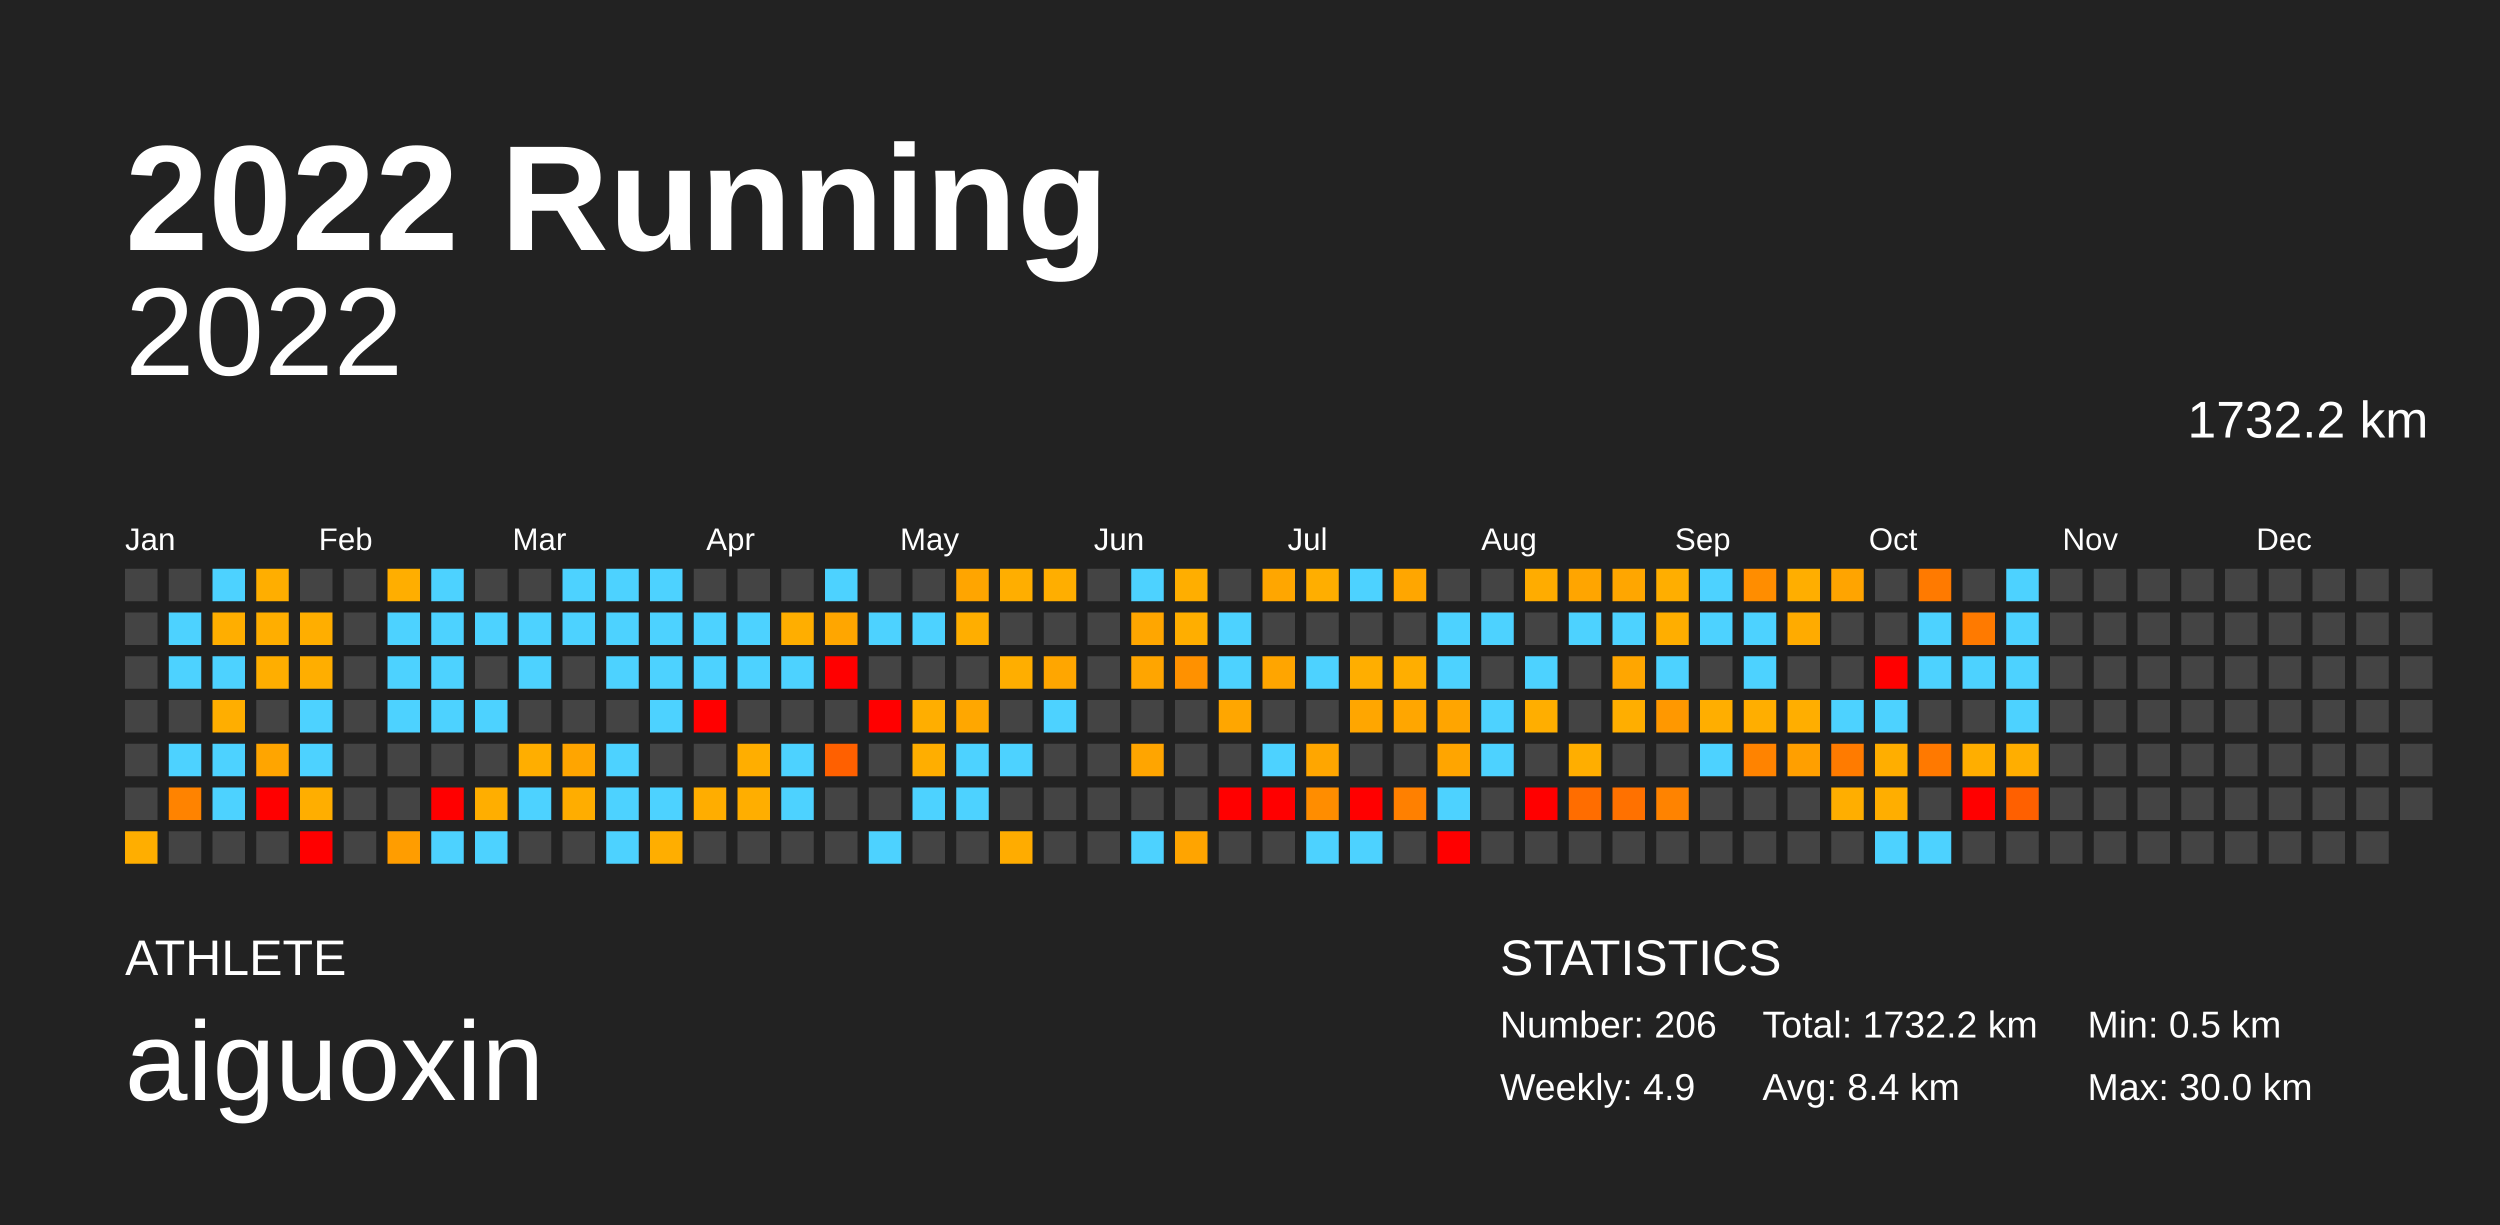
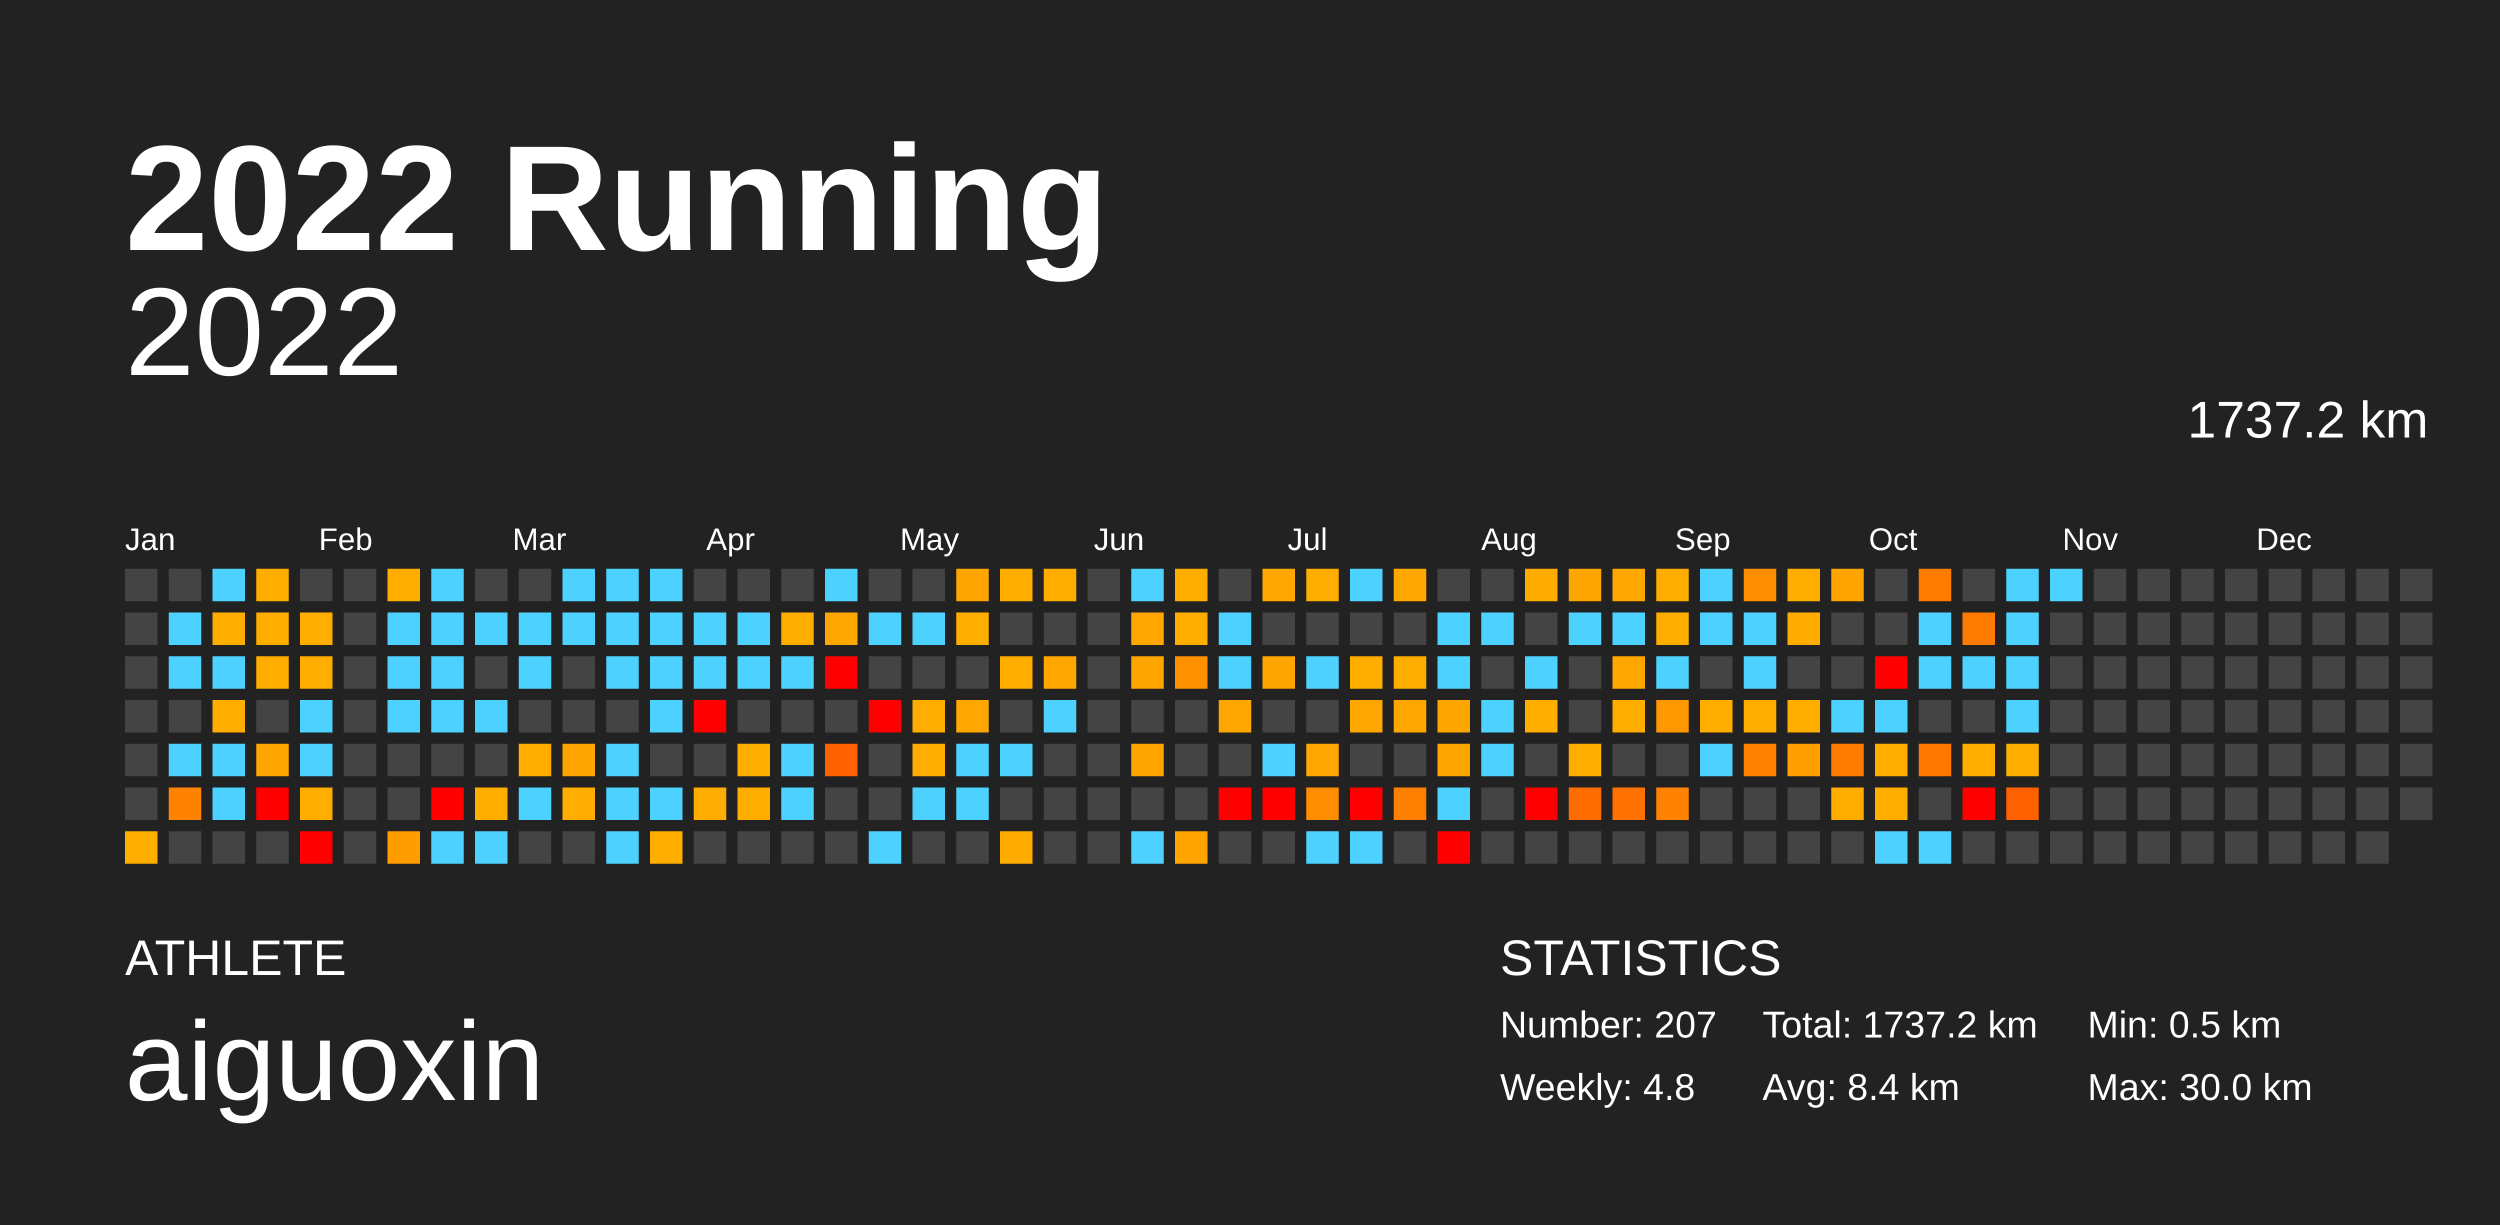
<svg xmlns="http://www.w3.org/2000/svg" baseProfile="full" height="98mm" version="1.1" viewBox="0,0,200,98" width="200mm">
  <defs />
  <rect fill="#222222" height="98" width="200" x="0" y="0" />
  <text fill="#FFFFFF" style="font-size:12px; font-family:Arial; font-weight:bold;" x="10" y="20">2022 Running</text>
  <text fill="#FFFFFF" style="font-size:4px; font-family:Arial" x="10" y="78">ATHLETE</text>
  <text fill="#FFFFFF" style="font-size:9px; font-family:Arial" x="10" y="88">aiguoxin</text>
  <text fill="#FFFFFF" style="font-size:4px; font-family:Arial" x="120" y="78">STATISTICS</text>
-   <text fill="#FFFFFF" style="font-size:3px; font-family:Arial" x="120" y="83">Number: 206</text>
-   <text fill="#FFFFFF" style="font-size:3px; font-family:Arial" x="120" y="88">Weekly: 4.9</text>
-   <text fill="#FFFFFF" style="font-size:3px; font-family:Arial" x="141" y="83">Total: 1732.2 km</text>
+   <text fill="#FFFFFF" style="font-size:3px; font-family:Arial" x="120" y="83">Number: 207</text>
+   <text fill="#FFFFFF" style="font-size:3px; font-family:Arial" x="120" y="88">Weekly: 4.8</text>
+   <text fill="#FFFFFF" style="font-size:3px; font-family:Arial" x="141" y="83">Total: 1737.2 km</text>
  <text fill="#FFFFFF" style="font-size:3px; font-family:Arial" x="141" y="88">Avg: 8.4 km</text>
  <text fill="#FFFFFF" style="font-size:3px; font-family:Arial" x="167" y="83">Min: 0.5 km</text>
  <text fill="#FFFFFF" style="font-size:3px; font-family:Arial" x="167" y="88">Max: 30.0 km</text>
  <text alignment-baseline="hanging" fill="#FFFFFF" style="font-size:10.0px; font-family:Arial;" x="10" y="30">2022</text>
-   <text alignment-baseline="hanging" fill="#FFFFFF" style="font-size:4.125px; font-family:Arial;" x="175" y="35">1732.2 km</text>
+   <text alignment-baseline="hanging" fill="#FFFFFF" style="font-size:4.125px; font-family:Arial;" x="175" y="35">1737.2 km</text>
  <text fill="#FFFFFF" style="font-size:2.5px; font-family:Arial" x="10.0" y="44">Jan</text>
  <text fill="#FFFFFF" style="font-size:2.5px; font-family:Arial" x="25.5" y="44">Feb</text>
  <text fill="#FFFFFF" style="font-size:2.5px; font-family:Arial" x="41.0" y="44">Mar</text>
  <text fill="#FFFFFF" style="font-size:2.5px; font-family:Arial" x="56.5" y="44">Apr</text>
  <text fill="#FFFFFF" style="font-size:2.5px; font-family:Arial" x="72.0" y="44">May</text>
  <text fill="#FFFFFF" style="font-size:2.5px; font-family:Arial" x="87.5" y="44">Jun</text>
  <text fill="#FFFFFF" style="font-size:2.5px; font-family:Arial" x="103.0" y="44">Jul</text>
  <text fill="#FFFFFF" style="font-size:2.5px; font-family:Arial" x="118.5" y="44">Aug</text>
  <text fill="#FFFFFF" style="font-size:2.5px; font-family:Arial" x="134.0" y="44">Sep</text>
  <text fill="#FFFFFF" style="font-size:2.5px; font-family:Arial" x="149.5" y="44">Oct</text>
  <text fill="#FFFFFF" style="font-size:2.5px; font-family:Arial" x="165.0" y="44">Nov</text>
  <text fill="#FFFFFF" style="font-size:2.5px; font-family:Arial" x="180.5" y="44">Dec</text>
  <rect fill="#444444" height="2.6" width="2.6" x="10.0" y="45.5" />
  <rect fill="#444444" height="2.6" width="2.6" x="10.0" y="49.0" />
  <rect fill="#444444" height="2.6" width="2.6" x="10.0" y="52.5" />
  <rect fill="#444444" height="2.6" width="2.6" x="10.0" y="56.0" />
  <rect fill="#444444" height="2.6" width="2.6" x="10.0" y="59.5" />
  <rect fill="#444444" height="2.6" width="2.6" x="10.0" y="63.0" />
  <rect fill="#ffae00" height="2.6" width="2.6" x="10.0" y="66.5" />
  <rect fill="#444444" height="2.6" width="2.6" x="13.5" y="45.5" />
  <rect fill="#4dd2ff" height="2.6" width="2.6" x="13.5" y="49.0" />
  <rect fill="#4dd2ff" height="2.6" width="2.6" x="13.5" y="52.5" />
  <rect fill="#444444" height="2.6" width="2.6" x="13.5" y="56.0" />
  <rect fill="#4dd2ff" height="2.6" width="2.6" x="13.5" y="59.5" />
  <rect fill="#ff8300" height="2.6" width="2.6" x="13.5" y="63.0" />
  <rect fill="#444444" height="2.6" width="2.6" x="13.5" y="66.5" />
  <rect fill="#4dd2ff" height="2.6" width="2.6" x="17.0" y="45.5" />
  <rect fill="#ffae00" height="2.6" width="2.6" x="17.0" y="49.0" />
  <rect fill="#4dd2ff" height="2.6" width="2.6" x="17.0" y="52.5" />
  <rect fill="#ffae00" height="2.6" width="2.6" x="17.0" y="56.0" />
  <rect fill="#4dd2ff" height="2.6" width="2.6" x="17.0" y="59.5" />
  <rect fill="#4dd2ff" height="2.6" width="2.6" x="17.0" y="63.0" />
  <rect fill="#444444" height="2.6" width="2.6" x="17.0" y="66.5" />
  <rect fill="#ffae00" height="2.6" width="2.6" x="20.5" y="45.5" />
  <rect fill="#ffae00" height="2.6" width="2.6" x="20.5" y="49.0" />
  <rect fill="#ffae00" height="2.6" width="2.6" x="20.5" y="52.5" />
  <rect fill="#444444" height="2.6" width="2.6" x="20.5" y="56.0" />
  <rect fill="#ffa500" height="2.6" width="2.6" x="20.5" y="59.5" />
  <rect fill="red" height="2.6" width="2.6" x="20.5" y="63.0" />
  <rect fill="#444444" height="2.6" width="2.6" x="20.5" y="66.5" />
  <rect fill="#444444" height="2.6" width="2.6" x="24.0" y="45.5" />
  <rect fill="#ffae00" height="2.6" width="2.6" x="24.0" y="49.0" />
  <rect fill="#ffae00" height="2.6" width="2.6" x="24.0" y="52.5" />
  <rect fill="#4dd2ff" height="2.6" width="2.6" x="24.0" y="56.0" />
  <rect fill="#4dd2ff" height="2.6" width="2.6" x="24.0" y="59.5" />
  <rect fill="#ffae00" height="2.6" width="2.6" x="24.0" y="63.0" />
  <rect fill="red" height="2.6" width="2.6" x="24.0" y="66.5" />
  <rect fill="#444444" height="2.6" width="2.6" x="27.5" y="45.5" />
  <rect fill="#444444" height="2.6" width="2.6" x="27.5" y="49.0" />
  <rect fill="#444444" height="2.6" width="2.6" x="27.5" y="52.5" />
  <rect fill="#444444" height="2.6" width="2.6" x="27.5" y="56.0" />
  <rect fill="#444444" height="2.6" width="2.6" x="27.5" y="59.5" />
  <rect fill="#444444" height="2.6" width="2.6" x="27.5" y="63.0" />
  <rect fill="#444444" height="2.6" width="2.6" x="27.5" y="66.5" />
  <rect fill="#ffae00" height="2.6" width="2.6" x="31.0" y="45.5" />
  <rect fill="#4dd2ff" height="2.6" width="2.6" x="31.0" y="49.0" />
  <rect fill="#4dd2ff" height="2.6" width="2.6" x="31.0" y="52.5" />
  <rect fill="#4dd2ff" height="2.6" width="2.6" x="31.0" y="56.0" />
  <rect fill="#444444" height="2.6" width="2.6" x="31.0" y="59.5" />
  <rect fill="#444444" height="2.6" width="2.6" x="31.0" y="63.0" />
  <rect fill="#ff9d00" height="2.6" width="2.6" x="31.0" y="66.5" />
  <rect fill="#4dd2ff" height="2.6" width="2.6" x="34.5" y="45.5" />
  <rect fill="#4dd2ff" height="2.6" width="2.6" x="34.5" y="49.0" />
  <rect fill="#4dd2ff" height="2.6" width="2.6" x="34.5" y="52.5" />
  <rect fill="#4dd2ff" height="2.6" width="2.6" x="34.5" y="56.0" />
  <rect fill="#444444" height="2.6" width="2.6" x="34.5" y="59.5" />
  <rect fill="red" height="2.6" width="2.6" x="34.5" y="63.0" />
  <rect fill="#4dd2ff" height="2.6" width="2.6" x="34.5" y="66.5" />
  <rect fill="#444444" height="2.6" width="2.6" x="38.0" y="45.5" />
  <rect fill="#4dd2ff" height="2.6" width="2.6" x="38.0" y="49.0" />
  <rect fill="#444444" height="2.6" width="2.6" x="38.0" y="52.5" />
  <rect fill="#4dd2ff" height="2.6" width="2.6" x="38.0" y="56.0" />
  <rect fill="#444444" height="2.6" width="2.6" x="38.0" y="59.5" />
  <rect fill="#ffae00" height="2.6" width="2.6" x="38.0" y="63.0" />
  <rect fill="#4dd2ff" height="2.6" width="2.6" x="38.0" y="66.5" />
  <rect fill="#444444" height="2.6" width="2.6" x="41.5" y="45.5" />
  <rect fill="#4dd2ff" height="2.6" width="2.6" x="41.5" y="49.0" />
  <rect fill="#4dd2ff" height="2.6" width="2.6" x="41.5" y="52.5" />
  <rect fill="#444444" height="2.6" width="2.6" x="41.5" y="56.0" />
  <rect fill="#ffae00" height="2.6" width="2.6" x="41.5" y="59.5" />
  <rect fill="#4dd2ff" height="2.6" width="2.6" x="41.5" y="63.0" />
  <rect fill="#444444" height="2.6" width="2.6" x="41.5" y="66.5" />
  <rect fill="#4dd2ff" height="2.6" width="2.6" x="45.0" y="45.5" />
  <rect fill="#4dd2ff" height="2.6" width="2.6" x="45.0" y="49.0" />
  <rect fill="#444444" height="2.6" width="2.6" x="45.0" y="52.5" />
  <rect fill="#444444" height="2.6" width="2.6" x="45.0" y="56.0" />
  <rect fill="#ffa500" height="2.6" width="2.6" x="45.0" y="59.5" />
  <rect fill="#ffad00" height="2.6" width="2.6" x="45.0" y="63.0" />
  <rect fill="#444444" height="2.6" width="2.6" x="45.0" y="66.5" />
  <rect fill="#4dd2ff" height="2.6" width="2.6" x="48.5" y="45.5" />
  <rect fill="#4dd2ff" height="2.6" width="2.6" x="48.5" y="49.0" />
  <rect fill="#4dd2ff" height="2.6" width="2.6" x="48.5" y="52.5" />
  <rect fill="#444444" height="2.6" width="2.6" x="48.5" y="56.0" />
  <rect fill="#4dd2ff" height="2.6" width="2.6" x="48.5" y="59.5" />
  <rect fill="#4dd2ff" height="2.6" width="2.6" x="48.5" y="63.0" />
  <rect fill="#4dd2ff" height="2.6" width="2.6" x="48.5" y="66.5" />
  <rect fill="#4dd2ff" height="2.6" width="2.6" x="52.0" y="45.5" />
  <rect fill="#4dd2ff" height="2.6" width="2.6" x="52.0" y="49.0" />
  <rect fill="#4dd2ff" height="2.6" width="2.6" x="52.0" y="52.5" />
  <rect fill="#4dd2ff" height="2.6" width="2.6" x="52.0" y="56.0" />
  <rect fill="#444444" height="2.6" width="2.6" x="52.0" y="59.5" />
  <rect fill="#4dd2ff" height="2.6" width="2.6" x="52.0" y="63.0" />
  <rect fill="#ffae00" height="2.6" width="2.6" x="52.0" y="66.5" />
  <rect fill="#444444" height="2.6" width="2.6" x="55.5" y="45.5" />
  <rect fill="#4dd2ff" height="2.6" width="2.6" x="55.5" y="49.0" />
  <rect fill="#4dd2ff" height="2.6" width="2.6" x="55.5" y="52.5" />
  <rect fill="red" height="2.6" width="2.6" x="55.5" y="56.0" />
  <rect fill="#444444" height="2.6" width="2.6" x="55.5" y="59.5" />
  <rect fill="#ffad00" height="2.6" width="2.6" x="55.5" y="63.0" />
  <rect fill="#444444" height="2.6" width="2.6" x="55.5" y="66.5" />
  <rect fill="#444444" height="2.6" width="2.6" x="59.0" y="45.5" />
  <rect fill="#4dd2ff" height="2.6" width="2.6" x="59.0" y="49.0" />
  <rect fill="#4dd2ff" height="2.6" width="2.6" x="59.0" y="52.5" />
  <rect fill="#444444" height="2.6" width="2.6" x="59.0" y="56.0" />
  <rect fill="#ffae00" height="2.6" width="2.6" x="59.0" y="59.5" />
  <rect fill="#ffae00" height="2.6" width="2.6" x="59.0" y="63.0" />
  <rect fill="#444444" height="2.6" width="2.6" x="59.0" y="66.5" />
  <rect fill="#444444" height="2.6" width="2.6" x="62.5" y="45.5" />
  <rect fill="#ffae00" height="2.6" width="2.6" x="62.5" y="49.0" />
  <rect fill="#4dd2ff" height="2.6" width="2.6" x="62.5" y="52.5" />
  <rect fill="#444444" height="2.6" width="2.6" x="62.5" y="56.0" />
  <rect fill="#4dd2ff" height="2.6" width="2.6" x="62.5" y="59.5" />
  <rect fill="#4dd2ff" height="2.6" width="2.6" x="62.5" y="63.0" />
  <rect fill="#444444" height="2.6" width="2.6" x="62.5" y="66.5" />
  <rect fill="#4dd2ff" height="2.6" width="2.6" x="66.0" y="45.5" />
  <rect fill="#ffa600" height="2.6" width="2.6" x="66.0" y="49.0" />
  <rect fill="red" height="2.6" width="2.6" x="66.0" y="52.5" />
  <rect fill="#444444" height="2.6" width="2.6" x="66.0" y="56.0" />
  <rect fill="#ff6000" height="2.6" width="2.6" x="66.0" y="59.5" />
  <rect fill="#444444" height="2.6" width="2.6" x="66.0" y="63.0" />
  <rect fill="#444444" height="2.6" width="2.6" x="66.0" y="66.5" />
  <rect fill="#444444" height="2.6" width="2.6" x="69.5" y="45.5" />
  <rect fill="#4dd2ff" height="2.6" width="2.6" x="69.5" y="49.0" />
  <rect fill="#444444" height="2.6" width="2.6" x="69.5" y="52.5" />
  <rect fill="red" height="2.6" width="2.6" x="69.5" y="56.0" />
  <rect fill="#444444" height="2.6" width="2.6" x="69.5" y="59.5" />
  <rect fill="#444444" height="2.6" width="2.6" x="69.5" y="63.0" />
  <rect fill="#4dd2ff" height="2.6" width="2.6" x="69.5" y="66.5" />
  <rect fill="#444444" height="2.6" width="2.6" x="73.0" y="45.5" />
  <rect fill="#4dd2ff" height="2.6" width="2.6" x="73.0" y="49.0" />
  <rect fill="#444444" height="2.6" width="2.6" x="73.0" y="52.5" />
  <rect fill="#ffae00" height="2.6" width="2.6" x="73.0" y="56.0" />
  <rect fill="#ffae00" height="2.6" width="2.6" x="73.0" y="59.5" />
  <rect fill="#4dd2ff" height="2.6" width="2.6" x="73.0" y="63.0" />
  <rect fill="#444444" height="2.6" width="2.6" x="73.0" y="66.5" />
  <rect fill="#ffa500" height="2.6" width="2.6" x="76.5" y="45.5" />
  <rect fill="#ffae00" height="2.6" width="2.6" x="76.5" y="49.0" />
  <rect fill="#444444" height="2.6" width="2.6" x="76.5" y="52.5" />
  <rect fill="#ffa700" height="2.6" width="2.6" x="76.5" y="56.0" />
  <rect fill="#4dd2ff" height="2.6" width="2.6" x="76.5" y="59.5" />
  <rect fill="#4dd2ff" height="2.6" width="2.6" x="76.5" y="63.0" />
  <rect fill="#444444" height="2.6" width="2.6" x="76.5" y="66.5" />
  <rect fill="#ffae00" height="2.6" width="2.6" x="80.0" y="45.5" />
  <rect fill="#444444" height="2.6" width="2.6" x="80.0" y="49.0" />
  <rect fill="#ffae00" height="2.6" width="2.6" x="80.0" y="52.5" />
  <rect fill="#444444" height="2.6" width="2.6" x="80.0" y="56.0" />
  <rect fill="#4dd2ff" height="2.6" width="2.6" x="80.0" y="59.5" />
  <rect fill="#444444" height="2.6" width="2.6" x="80.0" y="63.0" />
  <rect fill="#ffac00" height="2.6" width="2.6" x="80.0" y="66.5" />
  <rect fill="#ffae00" height="2.6" width="2.6" x="83.5" y="45.5" />
  <rect fill="#444444" height="2.6" width="2.6" x="83.5" y="49.0" />
  <rect fill="#ffa600" height="2.6" width="2.6" x="83.5" y="52.5" />
  <rect fill="#4dd2ff" height="2.6" width="2.6" x="83.5" y="56.0" />
  <rect fill="#444444" height="2.6" width="2.6" x="83.5" y="59.5" />
  <rect fill="#444444" height="2.6" width="2.6" x="83.5" y="63.0" />
  <rect fill="#444444" height="2.6" width="2.6" x="83.5" y="66.5" />
  <rect fill="#444444" height="2.6" width="2.6" x="87.0" y="45.5" />
  <rect fill="#444444" height="2.6" width="2.6" x="87.0" y="49.0" />
  <rect fill="#444444" height="2.6" width="2.6" x="87.0" y="52.5" />
  <rect fill="#444444" height="2.6" width="2.6" x="87.0" y="56.0" />
  <rect fill="#444444" height="2.6" width="2.6" x="87.0" y="59.5" />
  <rect fill="#444444" height="2.6" width="2.6" x="87.0" y="63.0" />
  <rect fill="#444444" height="2.6" width="2.6" x="87.0" y="66.5" />
  <rect fill="#4dd2ff" height="2.6" width="2.6" x="90.5" y="45.5" />
  <rect fill="#ffa600" height="2.6" width="2.6" x="90.5" y="49.0" />
  <rect fill="#ffa500" height="2.6" width="2.6" x="90.5" y="52.5" />
  <rect fill="#444444" height="2.6" width="2.6" x="90.5" y="56.0" />
  <rect fill="#ffa500" height="2.6" width="2.6" x="90.5" y="59.5" />
  <rect fill="#444444" height="2.6" width="2.6" x="90.5" y="63.0" />
  <rect fill="#4dd2ff" height="2.6" width="2.6" x="90.5" y="66.5" />
  <rect fill="#ffae00" height="2.6" width="2.6" x="94.0" y="45.5" />
  <rect fill="#ffae00" height="2.6" width="2.6" x="94.0" y="49.0" />
  <rect fill="#ff9100" height="2.6" width="2.6" x="94.0" y="52.5" />
  <rect fill="#444444" height="2.6" width="2.6" x="94.0" y="56.0" />
  <rect fill="#444444" height="2.6" width="2.6" x="94.0" y="59.5" />
  <rect fill="#444444" height="2.6" width="2.6" x="94.0" y="63.0" />
  <rect fill="#ffa400" height="2.6" width="2.6" x="94.0" y="66.5" />
  <rect fill="#444444" height="2.6" width="2.6" x="97.5" y="45.5" />
  <rect fill="#4dd2ff" height="2.6" width="2.6" x="97.5" y="49.0" />
  <rect fill="#4dd2ff" height="2.6" width="2.6" x="97.5" y="52.5" />
  <rect fill="#ffa600" height="2.6" width="2.6" x="97.5" y="56.0" />
  <rect fill="#444444" height="2.6" width="2.6" x="97.5" y="59.5" />
  <rect fill="red" height="2.6" width="2.6" x="97.5" y="63.0" />
  <rect fill="#444444" height="2.6" width="2.6" x="97.5" y="66.5" />
  <rect fill="#ffa600" height="2.6" width="2.6" x="101.0" y="45.5" />
  <rect fill="#444444" height="2.6" width="2.6" x="101.0" y="49.0" />
  <rect fill="#ffa500" height="2.6" width="2.6" x="101.0" y="52.5" />
  <rect fill="#444444" height="2.6" width="2.6" x="101.0" y="56.0" />
  <rect fill="#4dd2ff" height="2.6" width="2.6" x="101.0" y="59.5" />
  <rect fill="red" height="2.6" width="2.6" x="101.0" y="63.0" />
  <rect fill="#444444" height="2.6" width="2.6" x="101.0" y="66.5" />
  <rect fill="#ffae00" height="2.6" width="2.6" x="104.5" y="45.5" />
  <rect fill="#444444" height="2.6" width="2.6" x="104.5" y="49.0" />
  <rect fill="#4dd2ff" height="2.6" width="2.6" x="104.5" y="52.5" />
  <rect fill="#444444" height="2.6" width="2.6" x="104.5" y="56.0" />
  <rect fill="#ffa600" height="2.6" width="2.6" x="104.5" y="59.5" />
  <rect fill="#ff8d00" height="2.6" width="2.6" x="104.5" y="63.0" />
  <rect fill="#4dd2ff" height="2.6" width="2.6" x="104.5" y="66.5" />
  <rect fill="#4dd2ff" height="2.6" width="2.6" x="108.0" y="45.5" />
  <rect fill="#444444" height="2.6" width="2.6" x="108.0" y="49.0" />
  <rect fill="#ffae00" height="2.6" width="2.6" x="108.0" y="52.5" />
  <rect fill="#ffa600" height="2.6" width="2.6" x="108.0" y="56.0" />
  <rect fill="#444444" height="2.6" width="2.6" x="108.0" y="59.5" />
  <rect fill="red" height="2.6" width="2.6" x="108.0" y="63.0" />
  <rect fill="#4dd2ff" height="2.6" width="2.6" x="108.0" y="66.5" />
  <rect fill="#ffa600" height="2.6" width="2.6" x="111.5" y="45.5" />
  <rect fill="#444444" height="2.6" width="2.6" x="111.5" y="49.0" />
  <rect fill="#ffae00" height="2.6" width="2.6" x="111.5" y="52.5" />
  <rect fill="#ffa600" height="2.6" width="2.6" x="111.5" y="56.0" />
  <rect fill="#444444" height="2.6" width="2.6" x="111.5" y="59.5" />
  <rect fill="#ff8000" height="2.6" width="2.6" x="111.5" y="63.0" />
  <rect fill="#444444" height="2.6" width="2.6" x="111.5" y="66.5" />
  <rect fill="#444444" height="2.6" width="2.6" x="115.0" y="45.5" />
  <rect fill="#4dd2ff" height="2.6" width="2.6" x="115.0" y="49.0" />
  <rect fill="#4dd2ff" height="2.6" width="2.6" x="115.0" y="52.5" />
  <rect fill="#ffa500" height="2.6" width="2.6" x="115.0" y="56.0" />
  <rect fill="#ffa500" height="2.6" width="2.6" x="115.0" y="59.5" />
  <rect fill="#4dd2ff" height="2.6" width="2.6" x="115.0" y="63.0" />
  <rect fill="red" height="2.6" width="2.6" x="115.0" y="66.5" />
  <rect fill="#444444" height="2.6" width="2.6" x="118.5" y="45.5" />
  <rect fill="#4dd2ff" height="2.6" width="2.6" x="118.5" y="49.0" />
  <rect fill="#444444" height="2.6" width="2.6" x="118.5" y="52.5" />
  <rect fill="#4dd2ff" height="2.6" width="2.6" x="118.5" y="56.0" />
  <rect fill="#4dd2ff" height="2.6" width="2.6" x="118.5" y="59.5" />
  <rect fill="#444444" height="2.6" width="2.6" x="118.5" y="63.0" />
  <rect fill="#444444" height="2.6" width="2.6" x="118.5" y="66.5" />
  <rect fill="#ffac00" height="2.6" width="2.6" x="122.0" y="45.5" />
  <rect fill="#444444" height="2.6" width="2.6" x="122.0" y="49.0" />
  <rect fill="#4dd2ff" height="2.6" width="2.6" x="122.0" y="52.5" />
  <rect fill="#ffae00" height="2.6" width="2.6" x="122.0" y="56.0" />
  <rect fill="#444444" height="2.6" width="2.6" x="122.0" y="59.5" />
  <rect fill="red" height="2.6" width="2.6" x="122.0" y="63.0" />
  <rect fill="#444444" height="2.6" width="2.6" x="122.0" y="66.5" />
  <rect fill="#ffa500" height="2.6" width="2.6" x="125.5" y="45.5" />
  <rect fill="#4dd2ff" height="2.6" width="2.6" x="125.5" y="49.0" />
  <rect fill="#444444" height="2.6" width="2.6" x="125.5" y="52.5" />
  <rect fill="#444444" height="2.6" width="2.6" x="125.5" y="56.0" />
  <rect fill="#ffae00" height="2.6" width="2.6" x="125.5" y="59.5" />
  <rect fill="#ff6d00" height="2.6" width="2.6" x="125.5" y="63.0" />
  <rect fill="#444444" height="2.6" width="2.6" x="125.5" y="66.5" />
  <rect fill="#ffa600" height="2.6" width="2.6" x="129.0" y="45.5" />
  <rect fill="#4dd2ff" height="2.6" width="2.6" x="129.0" y="49.0" />
  <rect fill="#ffa600" height="2.6" width="2.6" x="129.0" y="52.5" />
  <rect fill="#ffae00" height="2.6" width="2.6" x="129.0" y="56.0" />
  <rect fill="#444444" height="2.6" width="2.6" x="129.0" y="59.5" />
  <rect fill="#ff7100" height="2.6" width="2.6" x="129.0" y="63.0" />
  <rect fill="#444444" height="2.6" width="2.6" x="129.0" y="66.5" />
  <rect fill="#ffae00" height="2.6" width="2.6" x="132.5" y="45.5" />
  <rect fill="#ffae00" height="2.6" width="2.6" x="132.5" y="49.0" />
  <rect fill="#4dd2ff" height="2.6" width="2.6" x="132.5" y="52.5" />
  <rect fill="#ff9800" height="2.6" width="2.6" x="132.5" y="56.0" />
  <rect fill="#444444" height="2.6" width="2.6" x="132.5" y="59.5" />
  <rect fill="#ff8300" height="2.6" width="2.6" x="132.5" y="63.0" />
  <rect fill="#444444" height="2.6" width="2.6" x="132.5" y="66.5" />
  <rect fill="#4dd2ff" height="2.6" width="2.6" x="136.0" y="45.5" />
  <rect fill="#4dd2ff" height="2.6" width="2.6" x="136.0" y="49.0" />
  <rect fill="#444444" height="2.6" width="2.6" x="136.0" y="52.5" />
  <rect fill="#ffae00" height="2.6" width="2.6" x="136.0" y="56.0" />
  <rect fill="#4dd2ff" height="2.6" width="2.6" x="136.0" y="59.5" />
  <rect fill="#444444" height="2.6" width="2.6" x="136.0" y="63.0" />
  <rect fill="#444444" height="2.6" width="2.6" x="136.0" y="66.5" />
  <rect fill="#ff8d00" height="2.6" width="2.6" x="139.5" y="45.5" />
  <rect fill="#4dd2ff" height="2.6" width="2.6" x="139.5" y="49.0" />
  <rect fill="#4dd2ff" height="2.6" width="2.6" x="139.5" y="52.5" />
  <rect fill="#ffae00" height="2.6" width="2.6" x="139.5" y="56.0" />
  <rect fill="#ff8300" height="2.6" width="2.6" x="139.5" y="59.5" />
  <rect fill="#444444" height="2.6" width="2.6" x="139.5" y="63.0" />
  <rect fill="#444444" height="2.6" width="2.6" x="139.5" y="66.5" />
  <rect fill="#ffae00" height="2.6" width="2.6" x="143.0" y="45.5" />
  <rect fill="#ffab00" height="2.6" width="2.6" x="143.0" y="49.0" />
  <rect fill="#444444" height="2.6" width="2.6" x="143.0" y="52.5" />
  <rect fill="#ffae00" height="2.6" width="2.6" x="143.0" y="56.0" />
  <rect fill="#ff9f00" height="2.6" width="2.6" x="143.0" y="59.5" />
  <rect fill="#444444" height="2.6" width="2.6" x="143.0" y="63.0" />
  <rect fill="#444444" height="2.6" width="2.6" x="143.0" y="66.5" />
  <rect fill="#ffa400" height="2.6" width="2.6" x="146.5" y="45.5" />
  <rect fill="#444444" height="2.6" width="2.6" x="146.5" y="49.0" />
  <rect fill="#444444" height="2.6" width="2.6" x="146.5" y="52.5" />
  <rect fill="#4dd2ff" height="2.6" width="2.6" x="146.5" y="56.0" />
  <rect fill="#ff7b00" height="2.6" width="2.6" x="146.5" y="59.5" />
  <rect fill="#ffae00" height="2.6" width="2.6" x="146.5" y="63.0" />
  <rect fill="#444444" height="2.6" width="2.6" x="146.5" y="66.5" />
  <rect fill="#444444" height="2.6" width="2.6" x="150.0" y="45.5" />
  <rect fill="#444444" height="2.6" width="2.6" x="150.0" y="49.0" />
  <rect fill="red" height="2.6" width="2.6" x="150.0" y="52.5" />
  <rect fill="#4dd2ff" height="2.6" width="2.6" x="150.0" y="56.0" />
  <rect fill="#ffae00" height="2.6" width="2.6" x="150.0" y="59.5" />
  <rect fill="#ffae00" height="2.6" width="2.6" x="150.0" y="63.0" />
  <rect fill="#4dd2ff" height="2.6" width="2.6" x="150.0" y="66.5" />
  <rect fill="#ff7a00" height="2.6" width="2.6" x="153.5" y="45.5" />
  <rect fill="#4dd2ff" height="2.6" width="2.6" x="153.5" y="49.0" />
  <rect fill="#4dd2ff" height="2.6" width="2.6" x="153.5" y="52.5" />
  <rect fill="#444444" height="2.6" width="2.6" x="153.5" y="56.0" />
  <rect fill="#ff7900" height="2.6" width="2.6" x="153.5" y="59.5" />
  <rect fill="#444444" height="2.6" width="2.6" x="153.5" y="63.0" />
  <rect fill="#4dd2ff" height="2.6" width="2.6" x="153.5" y="66.5" />
  <rect fill="#444444" height="2.6" width="2.6" x="157.0" y="45.5" />
  <rect fill="#ff7a00" height="2.6" width="2.6" x="157.0" y="49.0" />
  <rect fill="#4dd2ff" height="2.6" width="2.6" x="157.0" y="52.5" />
  <rect fill="#444444" height="2.6" width="2.6" x="157.0" y="56.0" />
  <rect fill="#ffae00" height="2.6" width="2.6" x="157.0" y="59.5" />
  <rect fill="red" height="2.6" width="2.6" x="157.0" y="63.0" />
  <rect fill="#444444" height="2.6" width="2.6" x="157.0" y="66.5" />
  <rect fill="#4dd2ff" height="2.6" width="2.6" x="160.5" y="45.5" />
  <rect fill="#4dd2ff" height="2.6" width="2.6" x="160.5" y="49.0" />
  <rect fill="#4dd2ff" height="2.6" width="2.6" x="160.5" y="52.5" />
  <rect fill="#4dd2ff" height="2.6" width="2.6" x="160.5" y="56.0" />
  <rect fill="#ffae00" height="2.6" width="2.6" x="160.5" y="59.5" />
  <rect fill="#ff6000" height="2.6" width="2.6" x="160.5" y="63.0" />
  <rect fill="#444444" height="2.6" width="2.6" x="160.5" y="66.5" />
-   <rect fill="#444444" height="2.6" width="2.6" x="164.0" y="45.5" />
+   <rect fill="#4dd2ff" height="2.6" width="2.6" x="164.0" y="45.5" />
  <rect fill="#444444" height="2.6" width="2.6" x="164.0" y="49.0" />
  <rect fill="#444444" height="2.6" width="2.6" x="164.0" y="52.5" />
  <rect fill="#444444" height="2.6" width="2.6" x="164.0" y="56.0" />
  <rect fill="#444444" height="2.6" width="2.6" x="164.0" y="59.5" />
  <rect fill="#444444" height="2.6" width="2.6" x="164.0" y="63.0" />
  <rect fill="#444444" height="2.6" width="2.6" x="164.0" y="66.5" />
  <rect fill="#444444" height="2.6" width="2.6" x="167.5" y="45.5" />
  <rect fill="#444444" height="2.6" width="2.6" x="167.5" y="49.0" />
  <rect fill="#444444" height="2.6" width="2.6" x="167.5" y="52.5" />
  <rect fill="#444444" height="2.6" width="2.6" x="167.5" y="56.0" />
  <rect fill="#444444" height="2.6" width="2.6" x="167.5" y="59.5" />
  <rect fill="#444444" height="2.6" width="2.6" x="167.5" y="63.0" />
  <rect fill="#444444" height="2.6" width="2.6" x="167.5" y="66.5" />
  <rect fill="#444444" height="2.6" width="2.6" x="171.0" y="45.5" />
  <rect fill="#444444" height="2.6" width="2.6" x="171.0" y="49.0" />
  <rect fill="#444444" height="2.6" width="2.6" x="171.0" y="52.5" />
  <rect fill="#444444" height="2.6" width="2.6" x="171.0" y="56.0" />
  <rect fill="#444444" height="2.6" width="2.6" x="171.0" y="59.5" />
  <rect fill="#444444" height="2.6" width="2.6" x="171.0" y="63.0" />
  <rect fill="#444444" height="2.6" width="2.6" x="171.0" y="66.5" />
  <rect fill="#444444" height="2.6" width="2.6" x="174.5" y="45.5" />
  <rect fill="#444444" height="2.6" width="2.6" x="174.5" y="49.0" />
  <rect fill="#444444" height="2.6" width="2.6" x="174.5" y="52.5" />
  <rect fill="#444444" height="2.6" width="2.6" x="174.5" y="56.0" />
  <rect fill="#444444" height="2.6" width="2.6" x="174.5" y="59.5" />
  <rect fill="#444444" height="2.6" width="2.6" x="174.5" y="63.0" />
  <rect fill="#444444" height="2.6" width="2.6" x="174.5" y="66.5" />
  <rect fill="#444444" height="2.6" width="2.6" x="178.0" y="45.5" />
  <rect fill="#444444" height="2.6" width="2.6" x="178.0" y="49.0" />
  <rect fill="#444444" height="2.6" width="2.6" x="178.0" y="52.5" />
  <rect fill="#444444" height="2.6" width="2.6" x="178.0" y="56.0" />
  <rect fill="#444444" height="2.6" width="2.6" x="178.0" y="59.5" />
  <rect fill="#444444" height="2.6" width="2.6" x="178.0" y="63.0" />
  <rect fill="#444444" height="2.6" width="2.6" x="178.0" y="66.5" />
  <rect fill="#444444" height="2.6" width="2.6" x="181.5" y="45.5" />
  <rect fill="#444444" height="2.6" width="2.6" x="181.5" y="49.0" />
  <rect fill="#444444" height="2.6" width="2.6" x="181.5" y="52.5" />
  <rect fill="#444444" height="2.6" width="2.6" x="181.5" y="56.0" />
  <rect fill="#444444" height="2.6" width="2.6" x="181.5" y="59.5" />
  <rect fill="#444444" height="2.6" width="2.6" x="181.5" y="63.0" />
  <rect fill="#444444" height="2.6" width="2.6" x="181.5" y="66.5" />
  <rect fill="#444444" height="2.6" width="2.6" x="185.0" y="45.5" />
  <rect fill="#444444" height="2.6" width="2.6" x="185.0" y="49.0" />
  <rect fill="#444444" height="2.6" width="2.6" x="185.0" y="52.5" />
  <rect fill="#444444" height="2.6" width="2.6" x="185.0" y="56.0" />
  <rect fill="#444444" height="2.6" width="2.6" x="185.0" y="59.5" />
  <rect fill="#444444" height="2.6" width="2.6" x="185.0" y="63.0" />
  <rect fill="#444444" height="2.6" width="2.6" x="185.0" y="66.5" />
  <rect fill="#444444" height="2.6" width="2.6" x="188.5" y="45.5" />
  <rect fill="#444444" height="2.6" width="2.6" x="188.5" y="49.0" />
  <rect fill="#444444" height="2.6" width="2.6" x="188.5" y="52.5" />
  <rect fill="#444444" height="2.6" width="2.6" x="188.5" y="56.0" />
  <rect fill="#444444" height="2.6" width="2.6" x="188.5" y="59.5" />
  <rect fill="#444444" height="2.6" width="2.6" x="188.5" y="63.0" />
  <rect fill="#444444" height="2.6" width="2.6" x="188.5" y="66.5" />
  <rect fill="#444444" height="2.6" width="2.6" x="192.0" y="45.5" />
  <rect fill="#444444" height="2.6" width="2.6" x="192.0" y="49.0" />
  <rect fill="#444444" height="2.6" width="2.6" x="192.0" y="52.5" />
  <rect fill="#444444" height="2.6" width="2.6" x="192.0" y="56.0" />
  <rect fill="#444444" height="2.6" width="2.6" x="192.0" y="59.5" />
  <rect fill="#444444" height="2.6" width="2.6" x="192.0" y="63.0" />
</svg>
